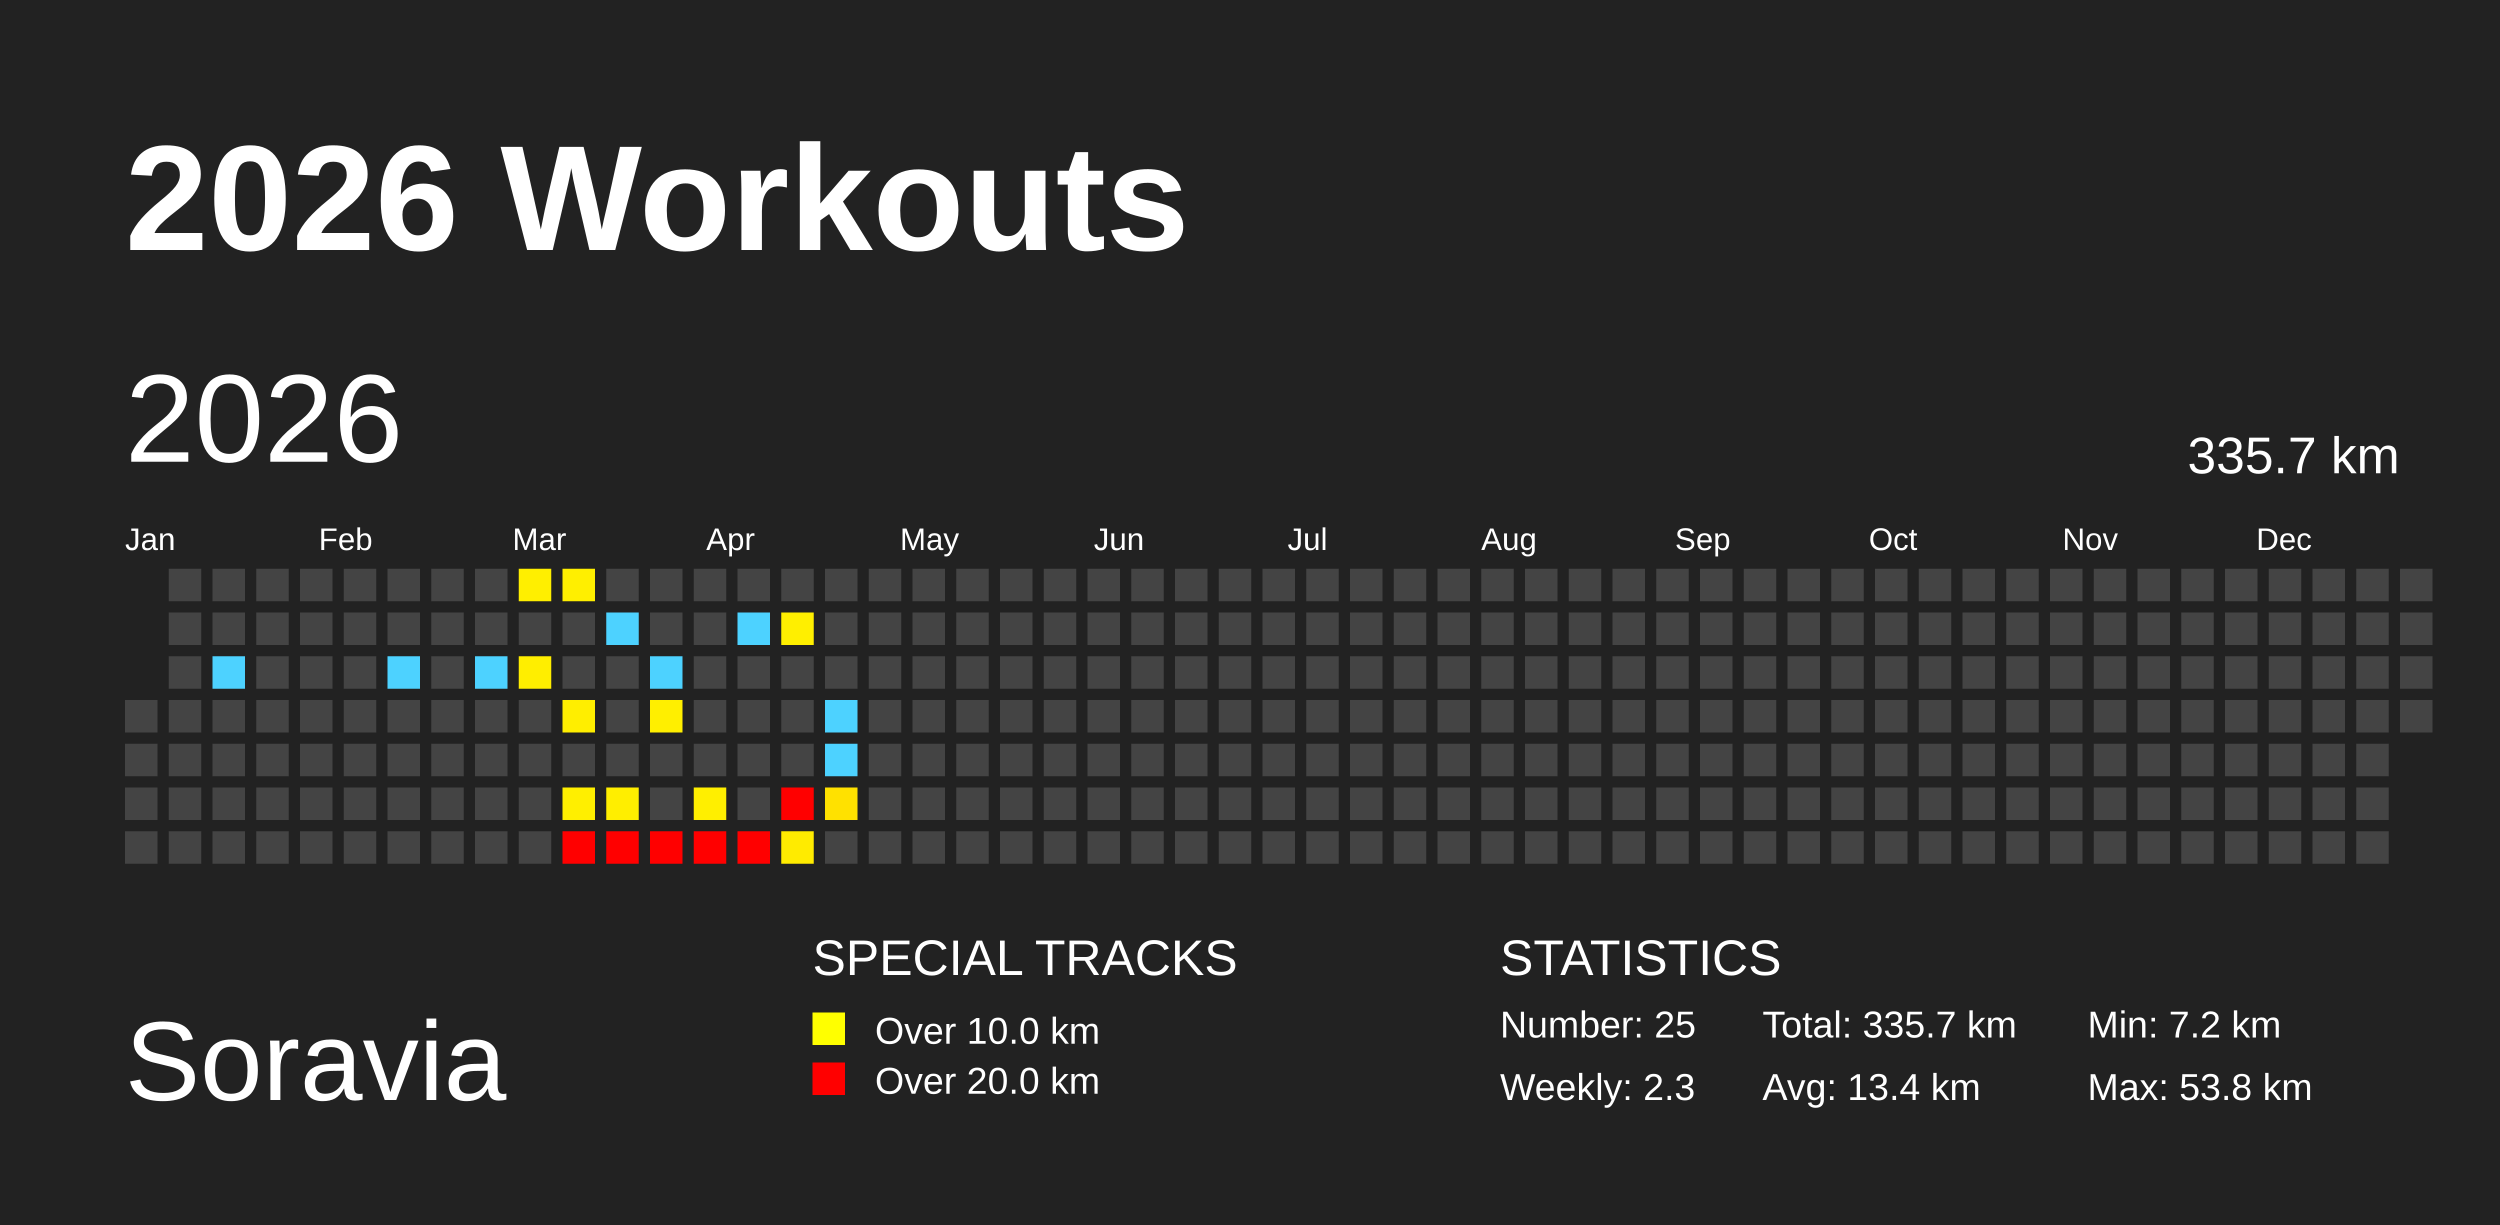
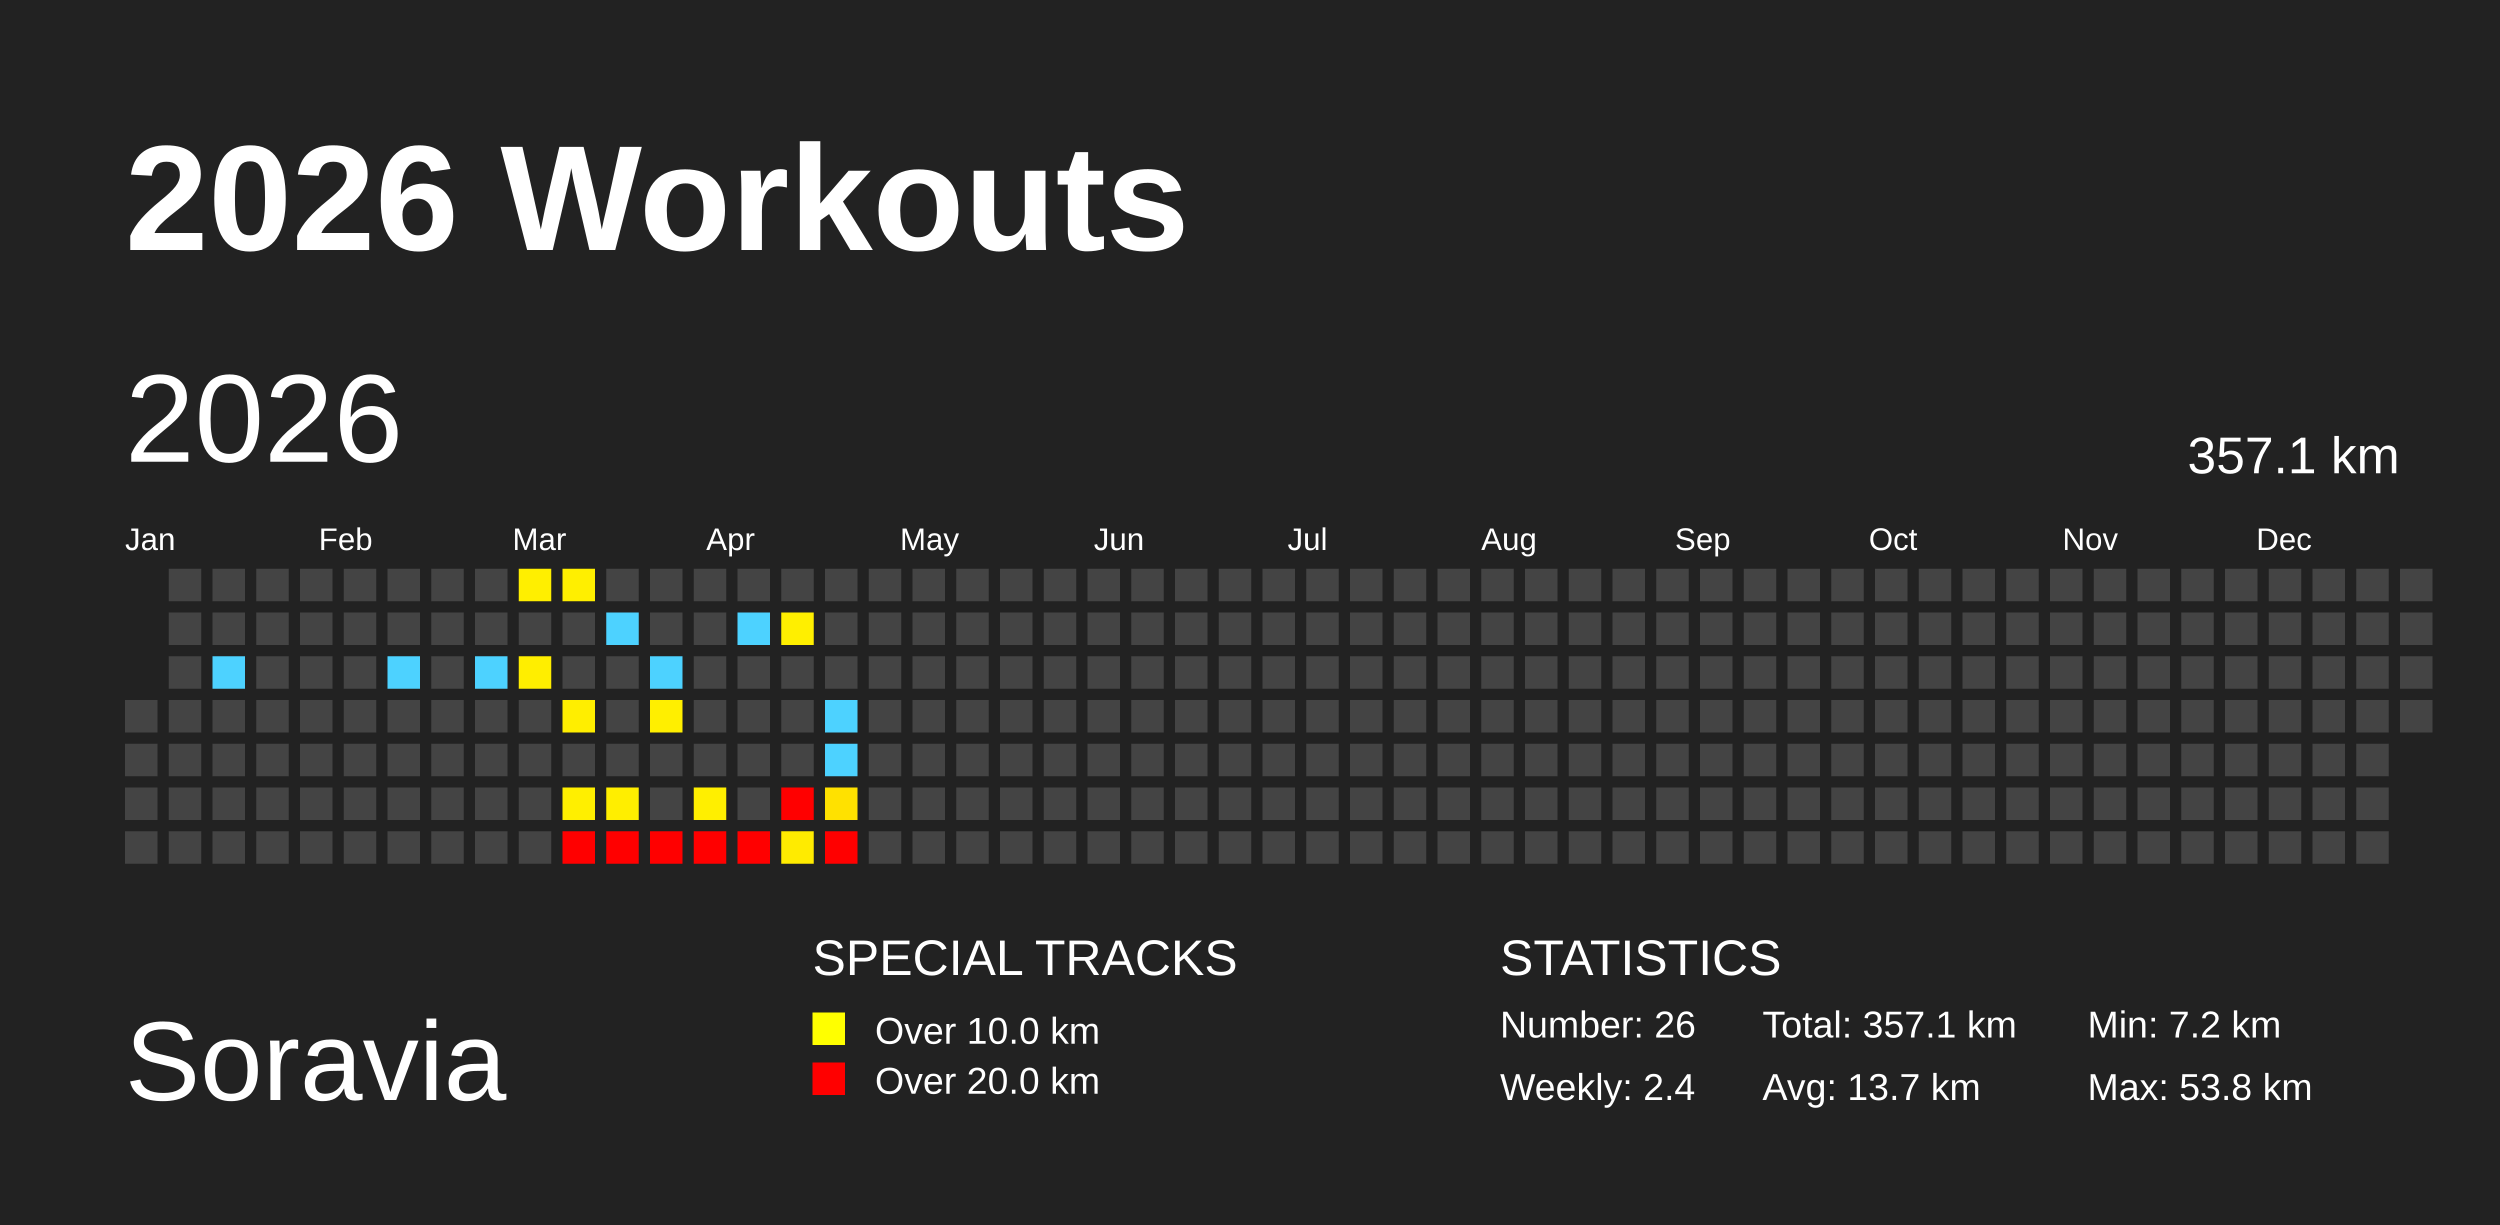
<svg xmlns="http://www.w3.org/2000/svg" baseProfile="full" height="98mm" version="1.1" viewBox="0,0,200,98" width="200mm">
  <defs />
  <rect fill="#222222" height="98" width="200" x="0" y="0" />
  <text fill="#FFFFFF" style="font-size:12px; font-family:Arial; font-weight:bold;" x="10" y="20">2026 Workouts</text>
  <text fill="#FFFFFF" style="font-size:9px; font-family:Arial" x="10" y="88">Soravia</text>
  <text fill="#FFFFFF" style="font-size:4px; font-family:Arial" x="65" y="78">SPECIAL TRACKS</text>
  <rect fill="yellow" height="2.6" width="2.6" x="65" y="81" />
  <text fill="#FFFFFF" style="font-size:3px; font-family:Arial" x="70" y="83.5">Over 10.0 km</text>
  <rect fill="red" height="2.6" width="2.6" x="65" y="85" />
  <text fill="#FFFFFF" style="font-size:3px; font-family:Arial" x="70" y="87.5">Over 20.0 km</text>
  <text fill="#FFFFFF" style="font-size:4px; font-family:Arial" x="120" y="78">STATISTICS</text>
-   <text fill="#FFFFFF" style="font-size:3px; font-family:Arial" x="120" y="83">Number: 25</text>
-   <text fill="#FFFFFF" style="font-size:3px; font-family:Arial" x="120" y="88">Weekly: 2.3</text>
-   <text fill="#FFFFFF" style="font-size:3px; font-family:Arial" x="141" y="83">Total: 335.7 km</text>
-   <text fill="#FFFFFF" style="font-size:3px; font-family:Arial" x="141" y="88">Avg: 13.4 km</text>
+   <text fill="#FFFFFF" style="font-size:3px; font-family:Arial" x="120" y="83">Number: 26</text>
+   <text fill="#FFFFFF" style="font-size:3px; font-family:Arial" x="120" y="88">Weekly: 2.4</text>
+   <text fill="#FFFFFF" style="font-size:3px; font-family:Arial" x="141" y="83">Total: 357.1 km</text>
+   <text fill="#FFFFFF" style="font-size:3px; font-family:Arial" x="141" y="88">Avg: 13.7 km</text>
  <text fill="#FFFFFF" style="font-size:3px; font-family:Arial" x="167" y="83">Min: 7.2 km</text>
  <text fill="#FFFFFF" style="font-size:3px; font-family:Arial" x="167" y="88">Max: 53.8 km</text>
  <text dominant-baseline="hanging" fill="#FFFFFF" style="font-size:10.0px; font-family:Arial;" x="10" y="30">2026</text>
-   <text dominant-baseline="hanging" fill="#FFFFFF" style="font-size:4.125px; font-family:Arial;" x="175" y="35">335.7 km</text>
+   <text dominant-baseline="hanging" fill="#FFFFFF" style="font-size:4.125px; font-family:Arial;" x="175" y="35">357.1 km</text>
  <text fill="#FFFFFF" style="font-size:2.5px; font-family:Arial" x="10.0" y="44">Jan</text>
  <text fill="#FFFFFF" style="font-size:2.5px; font-family:Arial" x="25.5" y="44">Feb</text>
  <text fill="#FFFFFF" style="font-size:2.5px; font-family:Arial" x="41.0" y="44">Mar</text>
  <text fill="#FFFFFF" style="font-size:2.5px; font-family:Arial" x="56.5" y="44">Apr</text>
  <text fill="#FFFFFF" style="font-size:2.5px; font-family:Arial" x="72.0" y="44">May</text>
  <text fill="#FFFFFF" style="font-size:2.5px; font-family:Arial" x="87.5" y="44">Jun</text>
  <text fill="#FFFFFF" style="font-size:2.5px; font-family:Arial" x="103.0" y="44">Jul</text>
  <text fill="#FFFFFF" style="font-size:2.5px; font-family:Arial" x="118.5" y="44">Aug</text>
  <text fill="#FFFFFF" style="font-size:2.5px; font-family:Arial" x="134.0" y="44">Sep</text>
  <text fill="#FFFFFF" style="font-size:2.5px; font-family:Arial" x="149.5" y="44">Oct</text>
  <text fill="#FFFFFF" style="font-size:2.5px; font-family:Arial" x="165.0" y="44">Nov</text>
  <text fill="#FFFFFF" style="font-size:2.5px; font-family:Arial" x="180.5" y="44">Dec</text>
  <rect fill="#444444" height="2.6" width="2.6" x="10.0" y="56.0" />
  <rect fill="#444444" height="2.6" width="2.6" x="10.0" y="59.5" />
  <rect fill="#444444" height="2.6" width="2.6" x="10.0" y="63.0" />
  <rect fill="#444444" height="2.6" width="2.6" x="10.0" y="66.5" />
  <rect fill="#444444" height="2.6" width="2.6" x="13.5" y="45.5" />
  <rect fill="#444444" height="2.6" width="2.6" x="13.5" y="49.0" />
  <rect fill="#444444" height="2.6" width="2.6" x="13.5" y="52.5" />
  <rect fill="#444444" height="2.6" width="2.6" x="13.5" y="56.0" />
  <rect fill="#444444" height="2.6" width="2.6" x="13.5" y="59.5" />
  <rect fill="#444444" height="2.6" width="2.6" x="13.5" y="63.0" />
  <rect fill="#444444" height="2.6" width="2.6" x="13.5" y="66.5" />
  <rect fill="#444444" height="2.6" width="2.6" x="17.0" y="45.5" />
  <rect fill="#444444" height="2.6" width="2.6" x="17.0" y="49.0" />
  <rect fill="#4dd2ff" height="2.6" width="2.6" x="17.0" y="52.5" />
  <rect fill="#444444" height="2.6" width="2.6" x="17.0" y="56.0" />
  <rect fill="#444444" height="2.6" width="2.6" x="17.0" y="59.5" />
  <rect fill="#444444" height="2.6" width="2.6" x="17.0" y="63.0" />
  <rect fill="#444444" height="2.6" width="2.6" x="17.0" y="66.5" />
  <rect fill="#444444" height="2.6" width="2.6" x="20.5" y="45.5" />
  <rect fill="#444444" height="2.6" width="2.6" x="20.5" y="49.0" />
  <rect fill="#444444" height="2.6" width="2.6" x="20.5" y="52.5" />
  <rect fill="#444444" height="2.6" width="2.6" x="20.5" y="56.0" />
  <rect fill="#444444" height="2.6" width="2.6" x="20.5" y="59.5" />
  <rect fill="#444444" height="2.6" width="2.6" x="20.5" y="63.0" />
  <rect fill="#444444" height="2.6" width="2.6" x="20.5" y="66.5" />
  <rect fill="#444444" height="2.6" width="2.6" x="24.0" y="45.5" />
  <rect fill="#444444" height="2.6" width="2.6" x="24.0" y="49.0" />
  <rect fill="#444444" height="2.6" width="2.6" x="24.0" y="52.5" />
  <rect fill="#444444" height="2.6" width="2.6" x="24.0" y="56.0" />
  <rect fill="#444444" height="2.6" width="2.6" x="24.0" y="59.5" />
  <rect fill="#444444" height="2.6" width="2.6" x="24.0" y="63.0" />
  <rect fill="#444444" height="2.6" width="2.6" x="24.0" y="66.5" />
  <rect fill="#444444" height="2.6" width="2.6" x="27.5" y="45.5" />
  <rect fill="#444444" height="2.6" width="2.6" x="27.5" y="49.0" />
  <rect fill="#444444" height="2.6" width="2.6" x="27.5" y="52.5" />
  <rect fill="#444444" height="2.6" width="2.6" x="27.5" y="56.0" />
  <rect fill="#444444" height="2.6" width="2.6" x="27.5" y="59.5" />
  <rect fill="#444444" height="2.6" width="2.6" x="27.5" y="63.0" />
  <rect fill="#444444" height="2.6" width="2.6" x="27.5" y="66.5" />
  <rect fill="#444444" height="2.6" width="2.6" x="31.0" y="45.5" />
  <rect fill="#444444" height="2.6" width="2.6" x="31.0" y="49.0" />
  <rect fill="#4dd2ff" height="2.6" width="2.6" x="31.0" y="52.5" />
  <rect fill="#444444" height="2.6" width="2.6" x="31.0" y="56.0" />
  <rect fill="#444444" height="2.6" width="2.6" x="31.0" y="59.5" />
  <rect fill="#444444" height="2.6" width="2.6" x="31.0" y="63.0" />
  <rect fill="#444444" height="2.6" width="2.6" x="31.0" y="66.5" />
  <rect fill="#444444" height="2.6" width="2.6" x="34.5" y="45.5" />
  <rect fill="#444444" height="2.6" width="2.6" x="34.5" y="49.0" />
  <rect fill="#444444" height="2.6" width="2.6" x="34.5" y="52.5" />
  <rect fill="#444444" height="2.6" width="2.6" x="34.5" y="56.0" />
  <rect fill="#444444" height="2.6" width="2.6" x="34.5" y="59.5" />
  <rect fill="#444444" height="2.6" width="2.6" x="34.5" y="63.0" />
  <rect fill="#444444" height="2.6" width="2.6" x="34.5" y="66.5" />
  <rect fill="#444444" height="2.6" width="2.6" x="38.0" y="45.5" />
  <rect fill="#444444" height="2.6" width="2.6" x="38.0" y="49.0" />
  <rect fill="#4dd2ff" height="2.6" width="2.6" x="38.0" y="52.5" />
  <rect fill="#444444" height="2.6" width="2.6" x="38.0" y="56.0" />
  <rect fill="#444444" height="2.6" width="2.6" x="38.0" y="59.5" />
  <rect fill="#444444" height="2.6" width="2.6" x="38.0" y="63.0" />
  <rect fill="#444444" height="2.6" width="2.6" x="38.0" y="66.5" />
  <rect fill="#ffef00" height="2.6" width="2.6" x="41.5" y="45.5" />
  <rect fill="#444444" height="2.6" width="2.6" x="41.5" y="49.0" />
  <rect fill="#ffee00" height="2.6" width="2.6" x="41.5" y="52.5" />
  <rect fill="#444444" height="2.6" width="2.6" x="41.5" y="56.0" />
  <rect fill="#444444" height="2.6" width="2.6" x="41.5" y="59.5" />
  <rect fill="#444444" height="2.6" width="2.6" x="41.5" y="63.0" />
  <rect fill="#444444" height="2.6" width="2.6" x="41.5" y="66.5" />
  <rect fill="#ffef00" height="2.6" width="2.6" x="45.0" y="45.5" />
  <rect fill="#444444" height="2.6" width="2.6" x="45.0" y="49.0" />
  <rect fill="#444444" height="2.6" width="2.6" x="45.0" y="52.5" />
  <rect fill="#ffee00" height="2.6" width="2.6" x="45.0" y="56.0" />
  <rect fill="#444444" height="2.6" width="2.6" x="45.0" y="59.5" />
  <rect fill="#ffef00" height="2.6" width="2.6" x="45.0" y="63.0" />
  <rect fill="red" height="2.6" width="2.6" x="45.0" y="66.5" />
  <rect fill="#444444" height="2.6" width="2.6" x="48.5" y="45.5" />
  <rect fill="#4dd2ff" height="2.6" width="2.6" x="48.5" y="49.0" />
  <rect fill="#444444" height="2.6" width="2.6" x="48.5" y="52.5" />
  <rect fill="#444444" height="2.6" width="2.6" x="48.5" y="56.0" />
  <rect fill="#444444" height="2.6" width="2.6" x="48.5" y="59.5" />
  <rect fill="#ffee00" height="2.6" width="2.6" x="48.5" y="63.0" />
  <rect fill="red" height="2.6" width="2.6" x="48.5" y="66.5" />
  <rect fill="#444444" height="2.6" width="2.6" x="52.0" y="45.5" />
  <rect fill="#444444" height="2.6" width="2.6" x="52.0" y="49.0" />
  <rect fill="#4dd2ff" height="2.6" width="2.6" x="52.0" y="52.5" />
  <rect fill="#ffef00" height="2.6" width="2.6" x="52.0" y="56.0" />
  <rect fill="#444444" height="2.6" width="2.6" x="52.0" y="59.5" />
  <rect fill="#444444" height="2.6" width="2.6" x="52.0" y="63.0" />
  <rect fill="red" height="2.6" width="2.6" x="52.0" y="66.5" />
  <rect fill="#444444" height="2.6" width="2.6" x="55.5" y="45.5" />
  <rect fill="#444444" height="2.6" width="2.6" x="55.5" y="49.0" />
  <rect fill="#444444" height="2.6" width="2.6" x="55.5" y="52.5" />
  <rect fill="#444444" height="2.6" width="2.6" x="55.5" y="56.0" />
  <rect fill="#444444" height="2.6" width="2.6" x="55.5" y="59.5" />
  <rect fill="#ffef00" height="2.6" width="2.6" x="55.5" y="63.0" />
  <rect fill="red" height="2.6" width="2.6" x="55.5" y="66.5" />
  <rect fill="#444444" height="2.6" width="2.6" x="59.0" y="45.5" />
  <rect fill="#4dd2ff" height="2.6" width="2.6" x="59.0" y="49.0" />
  <rect fill="#444444" height="2.6" width="2.6" x="59.0" y="52.5" />
  <rect fill="#444444" height="2.6" width="2.6" x="59.0" y="56.0" />
  <rect fill="#444444" height="2.6" width="2.6" x="59.0" y="59.5" />
  <rect fill="#444444" height="2.6" width="2.6" x="59.0" y="63.0" />
  <rect fill="red" height="2.6" width="2.6" x="59.0" y="66.5" />
  <rect fill="#444444" height="2.6" width="2.6" x="62.5" y="45.5" />
  <rect fill="#ffef00" height="2.6" width="2.6" x="62.5" y="49.0" />
  <rect fill="#444444" height="2.6" width="2.6" x="62.5" y="52.5" />
  <rect fill="#444444" height="2.6" width="2.6" x="62.5" y="56.0" />
  <rect fill="#444444" height="2.6" width="2.6" x="62.5" y="59.5" />
  <rect fill="red" height="2.6" width="2.6" x="62.5" y="63.0" />
  <rect fill="#ffeb00" height="2.6" width="2.6" x="62.5" y="66.5" />
  <rect fill="#444444" height="2.6" width="2.6" x="66.0" y="45.5" />
  <rect fill="#444444" height="2.6" width="2.6" x="66.0" y="49.0" />
  <rect fill="#444444" height="2.6" width="2.6" x="66.0" y="52.5" />
  <rect fill="#4dd2ff" height="2.6" width="2.6" x="66.0" y="56.0" />
  <rect fill="#4dd2ff" height="2.6" width="2.6" x="66.0" y="59.5" />
  <rect fill="#ffe100" height="2.6" width="2.6" x="66.0" y="63.0" />
-   <rect fill="#444444" height="2.6" width="2.6" x="66.0" y="66.5" />
+   <rect fill="red" height="2.6" width="2.6" x="66.0" y="66.5" />
  <rect fill="#444444" height="2.6" width="2.6" x="69.5" y="45.5" />
  <rect fill="#444444" height="2.6" width="2.6" x="69.5" y="49.0" />
  <rect fill="#444444" height="2.6" width="2.6" x="69.5" y="52.5" />
  <rect fill="#444444" height="2.6" width="2.6" x="69.5" y="56.0" />
  <rect fill="#444444" height="2.6" width="2.6" x="69.5" y="59.5" />
  <rect fill="#444444" height="2.6" width="2.6" x="69.5" y="63.0" />
  <rect fill="#444444" height="2.6" width="2.6" x="69.5" y="66.5" />
  <rect fill="#444444" height="2.6" width="2.6" x="73.0" y="45.5" />
  <rect fill="#444444" height="2.6" width="2.6" x="73.0" y="49.0" />
  <rect fill="#444444" height="2.6" width="2.6" x="73.0" y="52.5" />
  <rect fill="#444444" height="2.6" width="2.6" x="73.0" y="56.0" />
  <rect fill="#444444" height="2.6" width="2.6" x="73.0" y="59.5" />
  <rect fill="#444444" height="2.6" width="2.6" x="73.0" y="63.0" />
  <rect fill="#444444" height="2.6" width="2.6" x="73.0" y="66.5" />
  <rect fill="#444444" height="2.6" width="2.6" x="76.5" y="45.5" />
  <rect fill="#444444" height="2.6" width="2.6" x="76.5" y="49.0" />
  <rect fill="#444444" height="2.6" width="2.6" x="76.5" y="52.5" />
  <rect fill="#444444" height="2.6" width="2.6" x="76.5" y="56.0" />
  <rect fill="#444444" height="2.6" width="2.6" x="76.5" y="59.5" />
  <rect fill="#444444" height="2.6" width="2.6" x="76.5" y="63.0" />
  <rect fill="#444444" height="2.6" width="2.6" x="76.5" y="66.5" />
  <rect fill="#444444" height="2.6" width="2.6" x="80.0" y="45.5" />
  <rect fill="#444444" height="2.6" width="2.6" x="80.0" y="49.0" />
  <rect fill="#444444" height="2.6" width="2.6" x="80.0" y="52.5" />
  <rect fill="#444444" height="2.6" width="2.6" x="80.0" y="56.0" />
  <rect fill="#444444" height="2.6" width="2.6" x="80.0" y="59.5" />
  <rect fill="#444444" height="2.6" width="2.6" x="80.0" y="63.0" />
  <rect fill="#444444" height="2.6" width="2.6" x="80.0" y="66.5" />
  <rect fill="#444444" height="2.6" width="2.6" x="83.5" y="45.5" />
  <rect fill="#444444" height="2.6" width="2.6" x="83.5" y="49.0" />
  <rect fill="#444444" height="2.6" width="2.6" x="83.5" y="52.5" />
  <rect fill="#444444" height="2.6" width="2.6" x="83.5" y="56.0" />
  <rect fill="#444444" height="2.6" width="2.6" x="83.5" y="59.5" />
  <rect fill="#444444" height="2.6" width="2.6" x="83.5" y="63.0" />
  <rect fill="#444444" height="2.6" width="2.6" x="83.5" y="66.5" />
  <rect fill="#444444" height="2.6" width="2.6" x="87.0" y="45.5" />
  <rect fill="#444444" height="2.6" width="2.6" x="87.0" y="49.0" />
  <rect fill="#444444" height="2.6" width="2.6" x="87.0" y="52.5" />
  <rect fill="#444444" height="2.6" width="2.6" x="87.0" y="56.0" />
  <rect fill="#444444" height="2.6" width="2.6" x="87.0" y="59.5" />
  <rect fill="#444444" height="2.6" width="2.6" x="87.0" y="63.0" />
  <rect fill="#444444" height="2.6" width="2.6" x="87.0" y="66.5" />
  <rect fill="#444444" height="2.6" width="2.6" x="90.5" y="45.5" />
  <rect fill="#444444" height="2.6" width="2.6" x="90.5" y="49.0" />
  <rect fill="#444444" height="2.6" width="2.6" x="90.5" y="52.5" />
  <rect fill="#444444" height="2.6" width="2.6" x="90.5" y="56.0" />
  <rect fill="#444444" height="2.6" width="2.6" x="90.5" y="59.5" />
  <rect fill="#444444" height="2.6" width="2.6" x="90.5" y="63.0" />
  <rect fill="#444444" height="2.6" width="2.6" x="90.5" y="66.5" />
  <rect fill="#444444" height="2.6" width="2.6" x="94.0" y="45.5" />
  <rect fill="#444444" height="2.6" width="2.6" x="94.0" y="49.0" />
  <rect fill="#444444" height="2.6" width="2.6" x="94.0" y="52.5" />
  <rect fill="#444444" height="2.6" width="2.6" x="94.0" y="56.0" />
  <rect fill="#444444" height="2.6" width="2.6" x="94.0" y="59.5" />
  <rect fill="#444444" height="2.6" width="2.6" x="94.0" y="63.0" />
  <rect fill="#444444" height="2.6" width="2.6" x="94.0" y="66.5" />
  <rect fill="#444444" height="2.6" width="2.6" x="97.5" y="45.5" />
  <rect fill="#444444" height="2.6" width="2.6" x="97.5" y="49.0" />
  <rect fill="#444444" height="2.6" width="2.6" x="97.5" y="52.5" />
  <rect fill="#444444" height="2.6" width="2.6" x="97.5" y="56.0" />
  <rect fill="#444444" height="2.6" width="2.6" x="97.5" y="59.5" />
  <rect fill="#444444" height="2.6" width="2.6" x="97.5" y="63.0" />
  <rect fill="#444444" height="2.6" width="2.6" x="97.5" y="66.5" />
  <rect fill="#444444" height="2.6" width="2.6" x="101.0" y="45.5" />
  <rect fill="#444444" height="2.6" width="2.6" x="101.0" y="49.0" />
  <rect fill="#444444" height="2.6" width="2.6" x="101.0" y="52.5" />
  <rect fill="#444444" height="2.6" width="2.6" x="101.0" y="56.0" />
  <rect fill="#444444" height="2.6" width="2.6" x="101.0" y="59.5" />
  <rect fill="#444444" height="2.6" width="2.6" x="101.0" y="63.0" />
  <rect fill="#444444" height="2.6" width="2.6" x="101.0" y="66.5" />
  <rect fill="#444444" height="2.6" width="2.6" x="104.5" y="45.5" />
  <rect fill="#444444" height="2.6" width="2.6" x="104.5" y="49.0" />
  <rect fill="#444444" height="2.6" width="2.6" x="104.5" y="52.5" />
  <rect fill="#444444" height="2.6" width="2.6" x="104.5" y="56.0" />
  <rect fill="#444444" height="2.6" width="2.6" x="104.5" y="59.5" />
  <rect fill="#444444" height="2.6" width="2.6" x="104.5" y="63.0" />
  <rect fill="#444444" height="2.6" width="2.6" x="104.5" y="66.5" />
  <rect fill="#444444" height="2.6" width="2.6" x="108.0" y="45.5" />
  <rect fill="#444444" height="2.6" width="2.6" x="108.0" y="49.0" />
  <rect fill="#444444" height="2.6" width="2.6" x="108.0" y="52.5" />
  <rect fill="#444444" height="2.6" width="2.6" x="108.0" y="56.0" />
  <rect fill="#444444" height="2.6" width="2.6" x="108.0" y="59.5" />
  <rect fill="#444444" height="2.6" width="2.6" x="108.0" y="63.0" />
  <rect fill="#444444" height="2.6" width="2.6" x="108.0" y="66.5" />
  <rect fill="#444444" height="2.6" width="2.6" x="111.5" y="45.5" />
  <rect fill="#444444" height="2.6" width="2.6" x="111.5" y="49.0" />
  <rect fill="#444444" height="2.6" width="2.6" x="111.5" y="52.5" />
  <rect fill="#444444" height="2.6" width="2.6" x="111.5" y="56.0" />
  <rect fill="#444444" height="2.6" width="2.6" x="111.5" y="59.5" />
  <rect fill="#444444" height="2.6" width="2.6" x="111.5" y="63.0" />
  <rect fill="#444444" height="2.6" width="2.6" x="111.5" y="66.5" />
  <rect fill="#444444" height="2.6" width="2.6" x="115.0" y="45.5" />
  <rect fill="#444444" height="2.6" width="2.6" x="115.0" y="49.0" />
  <rect fill="#444444" height="2.6" width="2.6" x="115.0" y="52.5" />
  <rect fill="#444444" height="2.6" width="2.6" x="115.0" y="56.0" />
  <rect fill="#444444" height="2.6" width="2.6" x="115.0" y="59.5" />
  <rect fill="#444444" height="2.6" width="2.6" x="115.0" y="63.0" />
  <rect fill="#444444" height="2.6" width="2.6" x="115.0" y="66.5" />
  <rect fill="#444444" height="2.6" width="2.6" x="118.5" y="45.5" />
  <rect fill="#444444" height="2.6" width="2.6" x="118.5" y="49.0" />
  <rect fill="#444444" height="2.6" width="2.6" x="118.5" y="52.5" />
  <rect fill="#444444" height="2.6" width="2.6" x="118.5" y="56.0" />
  <rect fill="#444444" height="2.6" width="2.6" x="118.5" y="59.5" />
  <rect fill="#444444" height="2.6" width="2.6" x="118.5" y="63.0" />
  <rect fill="#444444" height="2.6" width="2.6" x="118.5" y="66.5" />
  <rect fill="#444444" height="2.6" width="2.6" x="122.0" y="45.5" />
  <rect fill="#444444" height="2.6" width="2.6" x="122.0" y="49.0" />
  <rect fill="#444444" height="2.6" width="2.6" x="122.0" y="52.5" />
  <rect fill="#444444" height="2.6" width="2.6" x="122.0" y="56.0" />
  <rect fill="#444444" height="2.6" width="2.6" x="122.0" y="59.5" />
  <rect fill="#444444" height="2.6" width="2.6" x="122.0" y="63.0" />
  <rect fill="#444444" height="2.6" width="2.6" x="122.0" y="66.5" />
  <rect fill="#444444" height="2.6" width="2.6" x="125.5" y="45.5" />
  <rect fill="#444444" height="2.6" width="2.6" x="125.5" y="49.0" />
  <rect fill="#444444" height="2.6" width="2.6" x="125.5" y="52.5" />
  <rect fill="#444444" height="2.6" width="2.6" x="125.5" y="56.0" />
  <rect fill="#444444" height="2.6" width="2.6" x="125.5" y="59.5" />
  <rect fill="#444444" height="2.6" width="2.6" x="125.5" y="63.0" />
  <rect fill="#444444" height="2.6" width="2.6" x="125.5" y="66.5" />
  <rect fill="#444444" height="2.6" width="2.6" x="129.0" y="45.5" />
  <rect fill="#444444" height="2.6" width="2.6" x="129.0" y="49.0" />
  <rect fill="#444444" height="2.6" width="2.6" x="129.0" y="52.5" />
  <rect fill="#444444" height="2.6" width="2.6" x="129.0" y="56.0" />
  <rect fill="#444444" height="2.6" width="2.6" x="129.0" y="59.5" />
  <rect fill="#444444" height="2.6" width="2.6" x="129.0" y="63.0" />
  <rect fill="#444444" height="2.6" width="2.6" x="129.0" y="66.5" />
  <rect fill="#444444" height="2.6" width="2.6" x="132.5" y="45.5" />
  <rect fill="#444444" height="2.6" width="2.6" x="132.5" y="49.0" />
  <rect fill="#444444" height="2.6" width="2.6" x="132.5" y="52.5" />
  <rect fill="#444444" height="2.6" width="2.6" x="132.5" y="56.0" />
  <rect fill="#444444" height="2.6" width="2.6" x="132.5" y="59.5" />
  <rect fill="#444444" height="2.6" width="2.6" x="132.5" y="63.0" />
  <rect fill="#444444" height="2.6" width="2.6" x="132.5" y="66.5" />
  <rect fill="#444444" height="2.6" width="2.6" x="136.0" y="45.5" />
  <rect fill="#444444" height="2.6" width="2.6" x="136.0" y="49.0" />
  <rect fill="#444444" height="2.6" width="2.6" x="136.0" y="52.5" />
  <rect fill="#444444" height="2.6" width="2.6" x="136.0" y="56.0" />
  <rect fill="#444444" height="2.6" width="2.6" x="136.0" y="59.5" />
  <rect fill="#444444" height="2.6" width="2.6" x="136.0" y="63.0" />
  <rect fill="#444444" height="2.6" width="2.6" x="136.0" y="66.5" />
  <rect fill="#444444" height="2.6" width="2.6" x="139.5" y="45.5" />
  <rect fill="#444444" height="2.6" width="2.6" x="139.5" y="49.0" />
  <rect fill="#444444" height="2.6" width="2.6" x="139.5" y="52.5" />
  <rect fill="#444444" height="2.6" width="2.6" x="139.5" y="56.0" />
  <rect fill="#444444" height="2.6" width="2.6" x="139.5" y="59.5" />
  <rect fill="#444444" height="2.6" width="2.6" x="139.5" y="63.0" />
  <rect fill="#444444" height="2.6" width="2.6" x="139.5" y="66.5" />
  <rect fill="#444444" height="2.6" width="2.6" x="143.0" y="45.5" />
  <rect fill="#444444" height="2.6" width="2.6" x="143.0" y="49.0" />
  <rect fill="#444444" height="2.6" width="2.6" x="143.0" y="52.5" />
  <rect fill="#444444" height="2.6" width="2.6" x="143.0" y="56.0" />
  <rect fill="#444444" height="2.6" width="2.6" x="143.0" y="59.5" />
  <rect fill="#444444" height="2.6" width="2.6" x="143.0" y="63.0" />
  <rect fill="#444444" height="2.6" width="2.6" x="143.0" y="66.5" />
  <rect fill="#444444" height="2.6" width="2.6" x="146.5" y="45.5" />
  <rect fill="#444444" height="2.6" width="2.6" x="146.5" y="49.0" />
  <rect fill="#444444" height="2.6" width="2.6" x="146.5" y="52.5" />
  <rect fill="#444444" height="2.6" width="2.6" x="146.5" y="56.0" />
  <rect fill="#444444" height="2.6" width="2.6" x="146.5" y="59.5" />
  <rect fill="#444444" height="2.6" width="2.6" x="146.5" y="63.0" />
  <rect fill="#444444" height="2.6" width="2.6" x="146.5" y="66.5" />
  <rect fill="#444444" height="2.6" width="2.6" x="150.0" y="45.5" />
  <rect fill="#444444" height="2.6" width="2.6" x="150.0" y="49.0" />
  <rect fill="#444444" height="2.6" width="2.6" x="150.0" y="52.5" />
  <rect fill="#444444" height="2.6" width="2.6" x="150.0" y="56.0" />
  <rect fill="#444444" height="2.6" width="2.6" x="150.0" y="59.5" />
  <rect fill="#444444" height="2.6" width="2.6" x="150.0" y="63.0" />
  <rect fill="#444444" height="2.6" width="2.6" x="150.0" y="66.5" />
  <rect fill="#444444" height="2.6" width="2.6" x="153.5" y="45.5" />
  <rect fill="#444444" height="2.6" width="2.6" x="153.5" y="49.0" />
  <rect fill="#444444" height="2.6" width="2.6" x="153.5" y="52.5" />
  <rect fill="#444444" height="2.6" width="2.6" x="153.5" y="56.0" />
  <rect fill="#444444" height="2.6" width="2.6" x="153.5" y="59.5" />
  <rect fill="#444444" height="2.6" width="2.6" x="153.5" y="63.0" />
  <rect fill="#444444" height="2.6" width="2.6" x="153.5" y="66.5" />
  <rect fill="#444444" height="2.6" width="2.6" x="157.0" y="45.5" />
  <rect fill="#444444" height="2.6" width="2.6" x="157.0" y="49.0" />
  <rect fill="#444444" height="2.6" width="2.6" x="157.0" y="52.5" />
  <rect fill="#444444" height="2.6" width="2.6" x="157.0" y="56.0" />
  <rect fill="#444444" height="2.6" width="2.6" x="157.0" y="59.5" />
  <rect fill="#444444" height="2.6" width="2.6" x="157.0" y="63.0" />
  <rect fill="#444444" height="2.6" width="2.6" x="157.0" y="66.5" />
  <rect fill="#444444" height="2.6" width="2.6" x="160.5" y="45.5" />
  <rect fill="#444444" height="2.6" width="2.6" x="160.5" y="49.0" />
  <rect fill="#444444" height="2.6" width="2.6" x="160.5" y="52.5" />
  <rect fill="#444444" height="2.6" width="2.6" x="160.5" y="56.0" />
  <rect fill="#444444" height="2.6" width="2.6" x="160.5" y="59.5" />
  <rect fill="#444444" height="2.6" width="2.6" x="160.5" y="63.0" />
  <rect fill="#444444" height="2.6" width="2.6" x="160.5" y="66.5" />
  <rect fill="#444444" height="2.6" width="2.6" x="164.0" y="45.5" />
  <rect fill="#444444" height="2.6" width="2.6" x="164.0" y="49.0" />
  <rect fill="#444444" height="2.6" width="2.6" x="164.0" y="52.5" />
  <rect fill="#444444" height="2.6" width="2.6" x="164.0" y="56.0" />
  <rect fill="#444444" height="2.6" width="2.6" x="164.0" y="59.5" />
  <rect fill="#444444" height="2.6" width="2.6" x="164.0" y="63.0" />
  <rect fill="#444444" height="2.6" width="2.6" x="164.0" y="66.5" />
  <rect fill="#444444" height="2.6" width="2.6" x="167.5" y="45.5" />
  <rect fill="#444444" height="2.6" width="2.6" x="167.5" y="49.0" />
  <rect fill="#444444" height="2.6" width="2.6" x="167.5" y="52.5" />
  <rect fill="#444444" height="2.6" width="2.6" x="167.5" y="56.0" />
  <rect fill="#444444" height="2.6" width="2.6" x="167.5" y="59.5" />
  <rect fill="#444444" height="2.6" width="2.6" x="167.5" y="63.0" />
  <rect fill="#444444" height="2.6" width="2.6" x="167.5" y="66.5" />
  <rect fill="#444444" height="2.6" width="2.6" x="171.0" y="45.5" />
  <rect fill="#444444" height="2.6" width="2.6" x="171.0" y="49.0" />
  <rect fill="#444444" height="2.6" width="2.6" x="171.0" y="52.5" />
  <rect fill="#444444" height="2.6" width="2.6" x="171.0" y="56.0" />
  <rect fill="#444444" height="2.6" width="2.6" x="171.0" y="59.5" />
  <rect fill="#444444" height="2.6" width="2.6" x="171.0" y="63.0" />
  <rect fill="#444444" height="2.6" width="2.6" x="171.0" y="66.5" />
  <rect fill="#444444" height="2.6" width="2.6" x="174.5" y="45.5" />
  <rect fill="#444444" height="2.6" width="2.6" x="174.5" y="49.0" />
  <rect fill="#444444" height="2.6" width="2.6" x="174.5" y="52.5" />
  <rect fill="#444444" height="2.6" width="2.6" x="174.5" y="56.0" />
  <rect fill="#444444" height="2.6" width="2.6" x="174.5" y="59.5" />
  <rect fill="#444444" height="2.6" width="2.6" x="174.5" y="63.0" />
  <rect fill="#444444" height="2.6" width="2.6" x="174.5" y="66.5" />
  <rect fill="#444444" height="2.6" width="2.6" x="178.0" y="45.5" />
  <rect fill="#444444" height="2.6" width="2.6" x="178.0" y="49.0" />
  <rect fill="#444444" height="2.6" width="2.6" x="178.0" y="52.5" />
  <rect fill="#444444" height="2.6" width="2.6" x="178.0" y="56.0" />
  <rect fill="#444444" height="2.6" width="2.6" x="178.0" y="59.5" />
  <rect fill="#444444" height="2.6" width="2.6" x="178.0" y="63.0" />
  <rect fill="#444444" height="2.6" width="2.6" x="178.0" y="66.5" />
  <rect fill="#444444" height="2.6" width="2.6" x="181.5" y="45.5" />
  <rect fill="#444444" height="2.6" width="2.6" x="181.5" y="49.0" />
  <rect fill="#444444" height="2.6" width="2.6" x="181.5" y="52.5" />
  <rect fill="#444444" height="2.6" width="2.6" x="181.5" y="56.0" />
  <rect fill="#444444" height="2.6" width="2.6" x="181.5" y="59.5" />
  <rect fill="#444444" height="2.6" width="2.6" x="181.5" y="63.0" />
  <rect fill="#444444" height="2.6" width="2.6" x="181.5" y="66.5" />
  <rect fill="#444444" height="2.6" width="2.6" x="185.0" y="45.5" />
  <rect fill="#444444" height="2.6" width="2.6" x="185.0" y="49.0" />
  <rect fill="#444444" height="2.6" width="2.6" x="185.0" y="52.5" />
  <rect fill="#444444" height="2.6" width="2.6" x="185.0" y="56.0" />
  <rect fill="#444444" height="2.6" width="2.6" x="185.0" y="59.5" />
  <rect fill="#444444" height="2.6" width="2.6" x="185.0" y="63.0" />
  <rect fill="#444444" height="2.6" width="2.6" x="185.0" y="66.5" />
  <rect fill="#444444" height="2.6" width="2.6" x="188.5" y="45.5" />
  <rect fill="#444444" height="2.6" width="2.6" x="188.5" y="49.0" />
  <rect fill="#444444" height="2.6" width="2.6" x="188.5" y="52.5" />
  <rect fill="#444444" height="2.6" width="2.6" x="188.5" y="56.0" />
  <rect fill="#444444" height="2.6" width="2.6" x="188.5" y="59.5" />
  <rect fill="#444444" height="2.6" width="2.6" x="188.5" y="63.0" />
  <rect fill="#444444" height="2.6" width="2.6" x="188.5" y="66.5" />
  <rect fill="#444444" height="2.6" width="2.6" x="192.0" y="45.5" />
  <rect fill="#444444" height="2.6" width="2.6" x="192.0" y="49.0" />
  <rect fill="#444444" height="2.6" width="2.6" x="192.0" y="52.5" />
  <rect fill="#444444" height="2.6" width="2.6" x="192.0" y="56.0" />
</svg>
